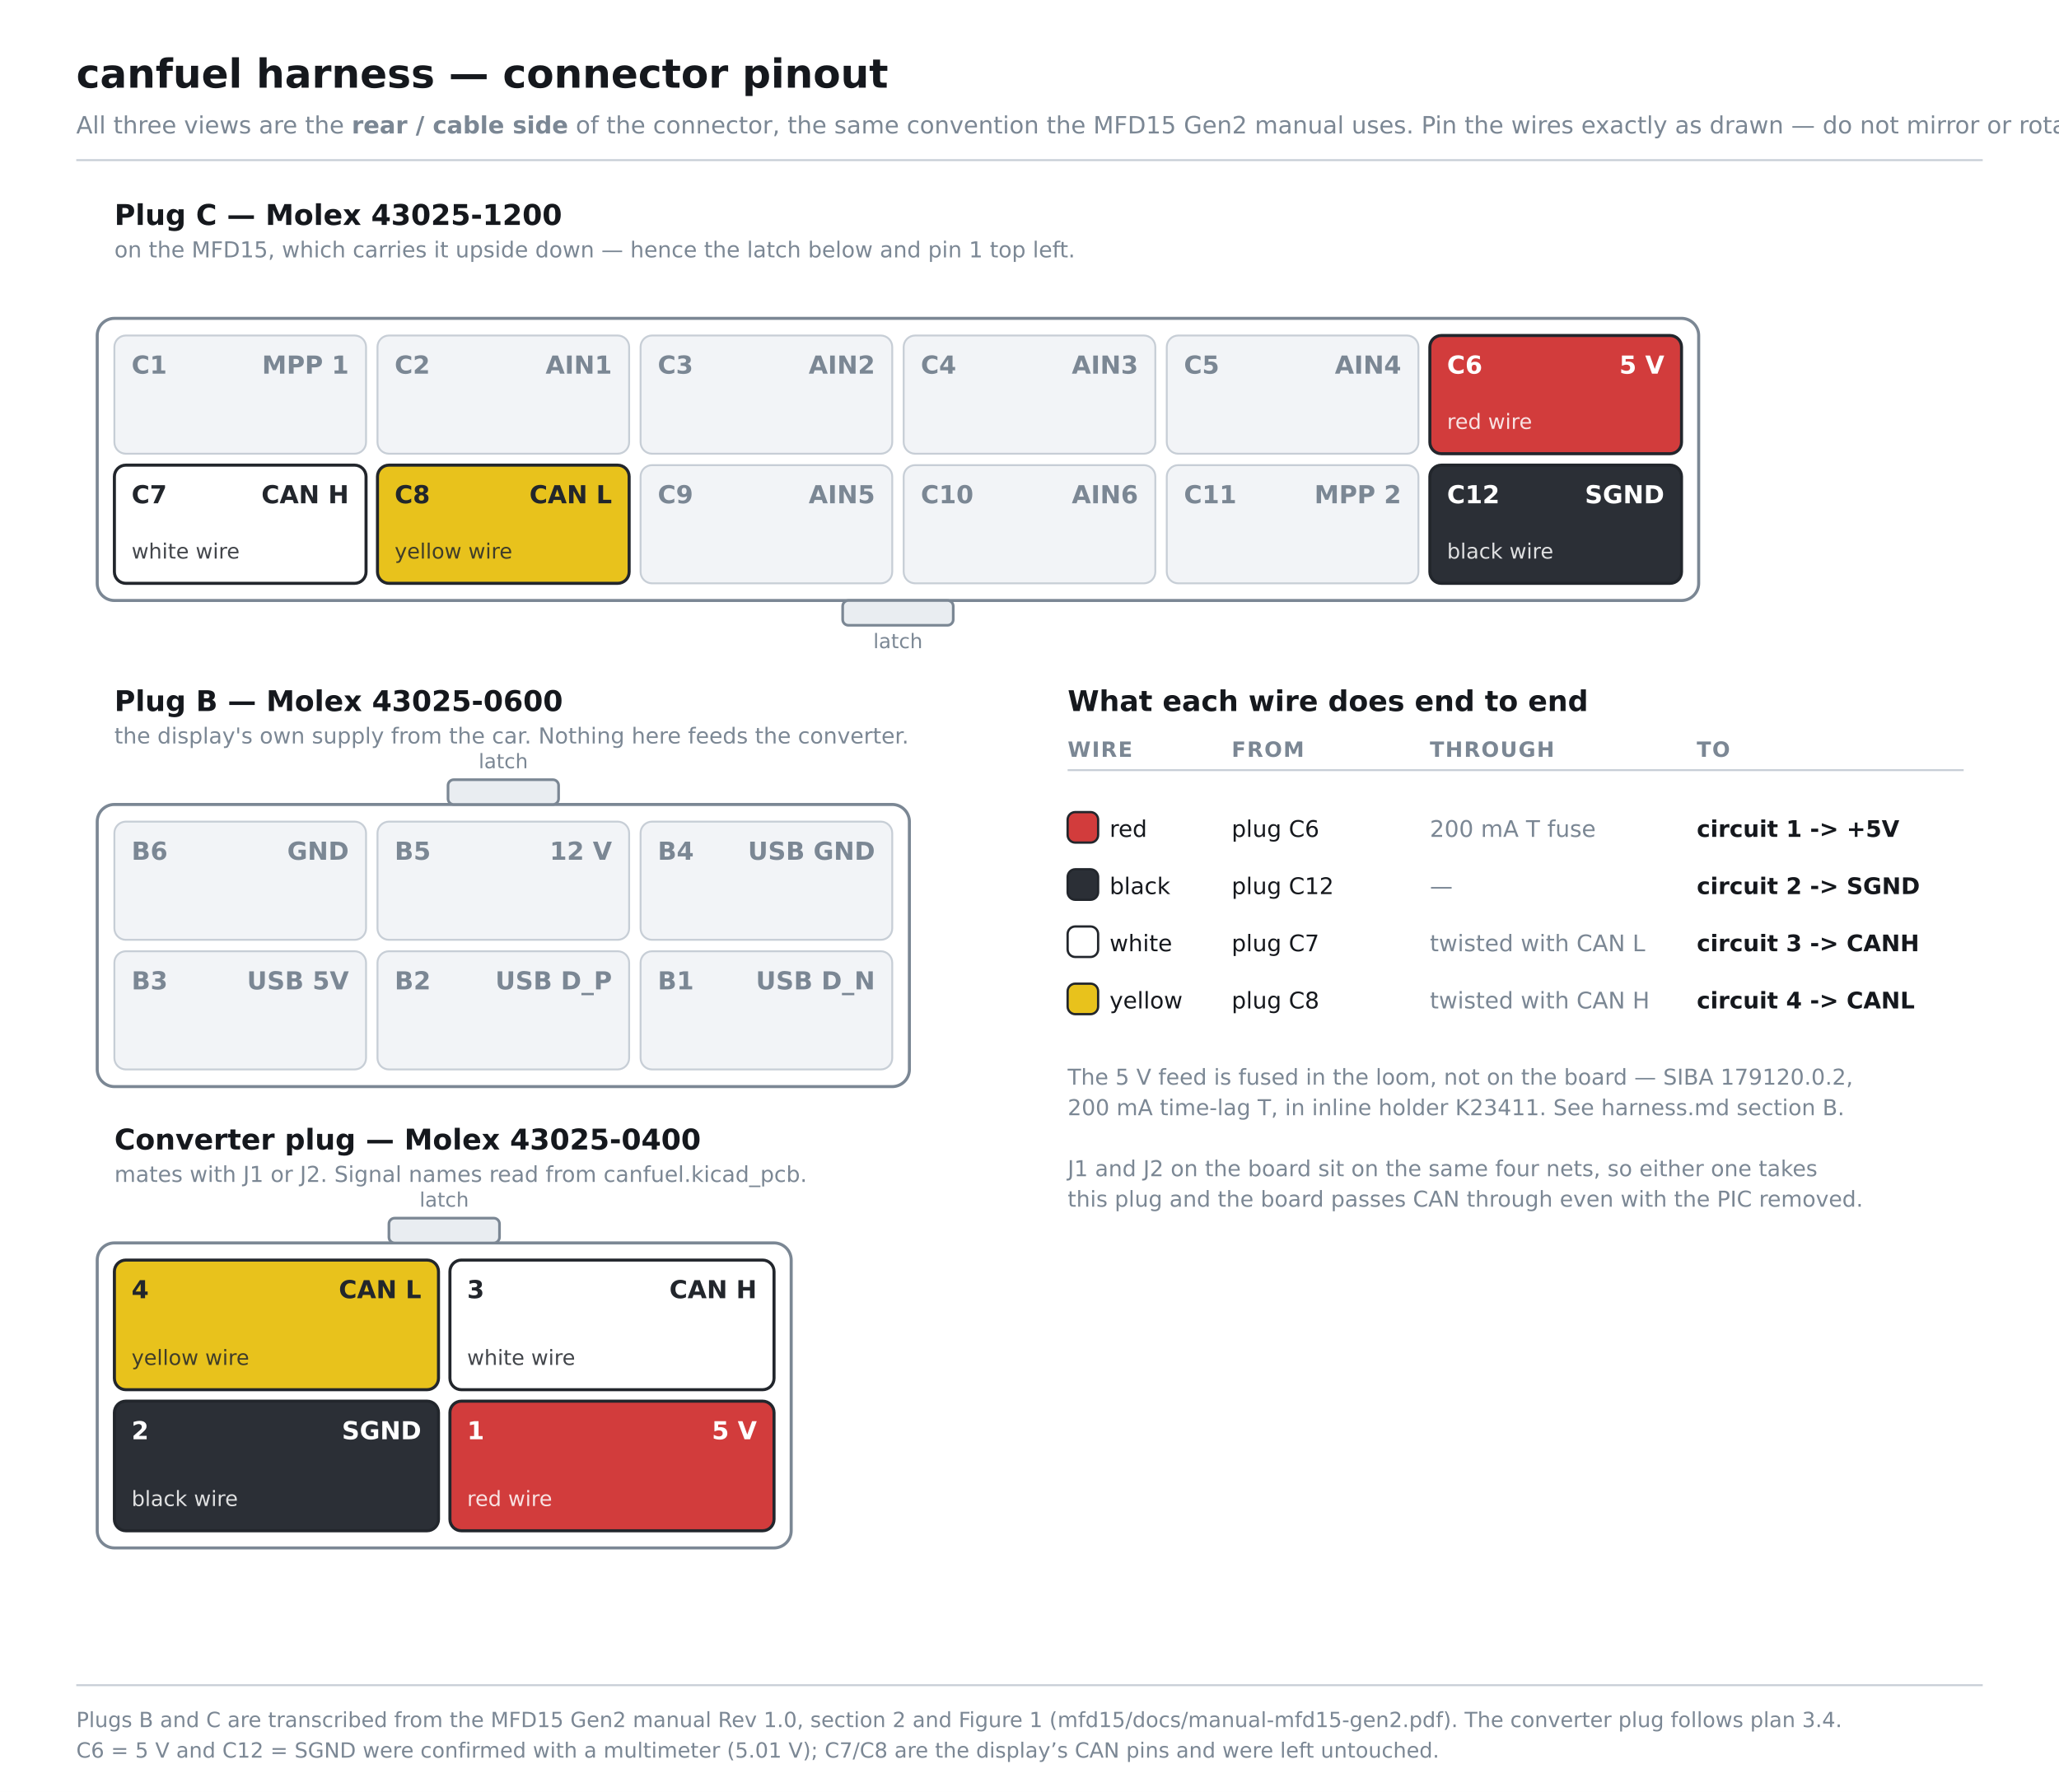
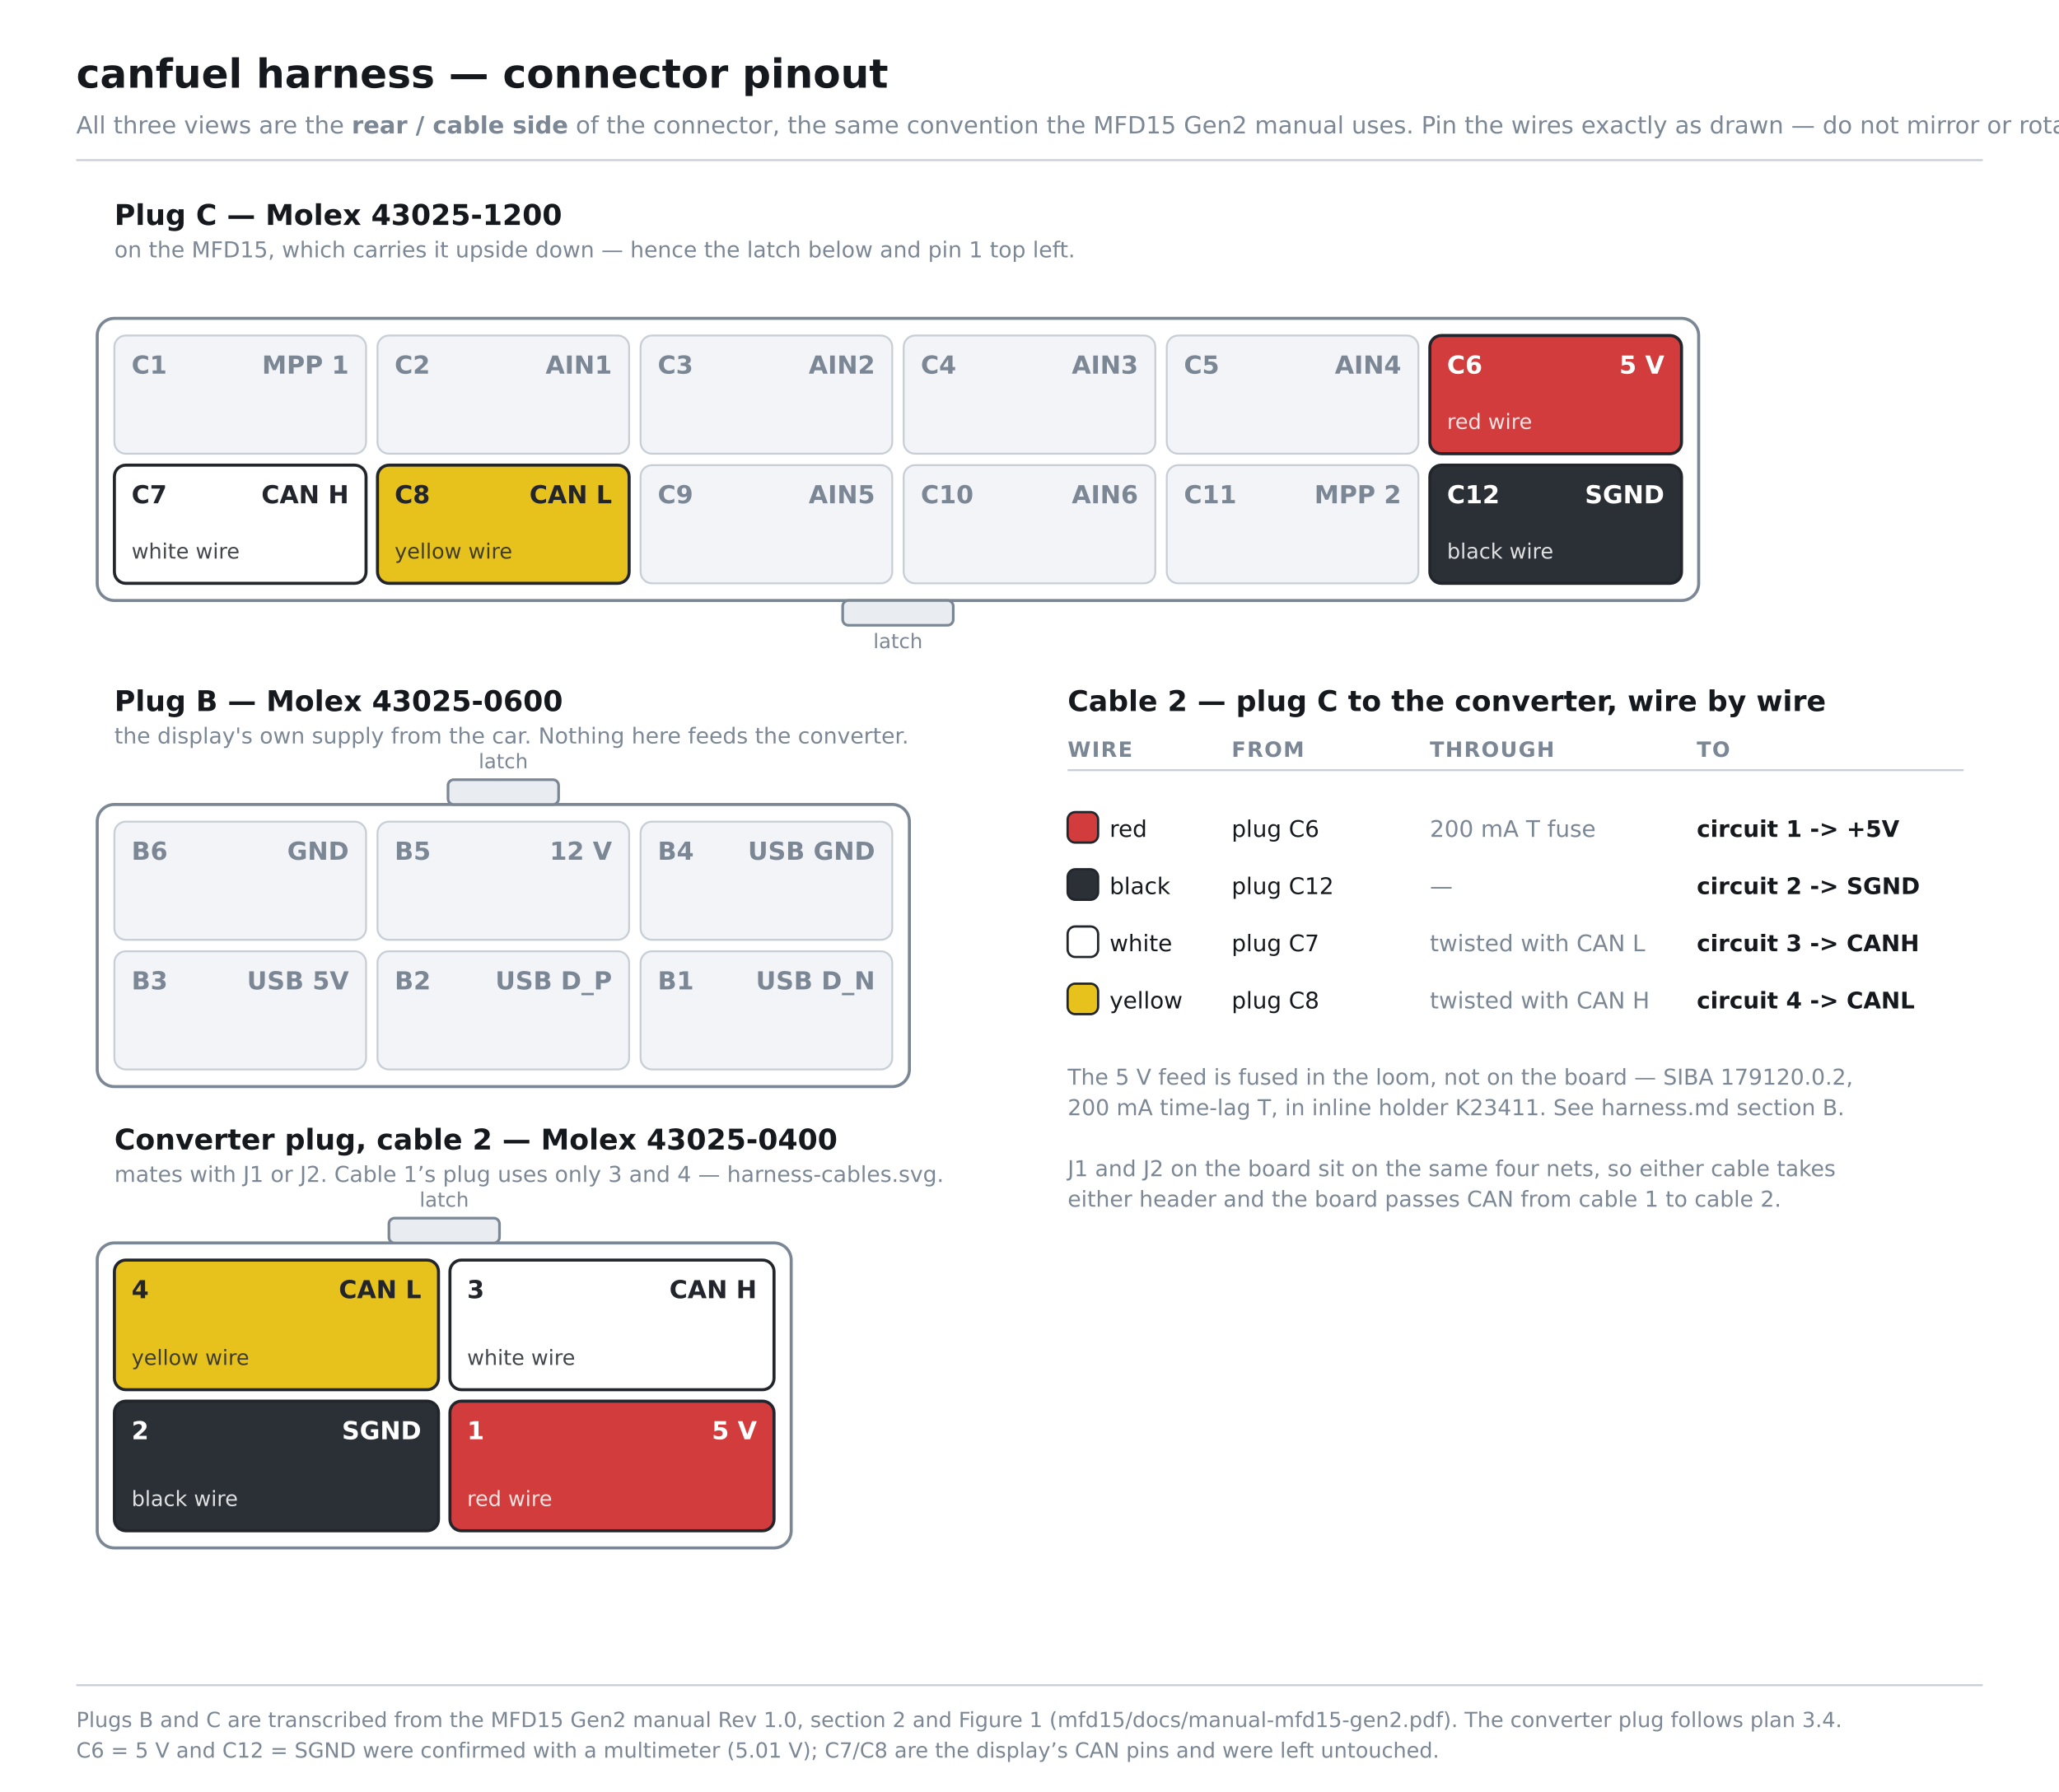
<svg xmlns="http://www.w3.org/2000/svg" width="1080" height="940" viewBox="0 0 1080 940" font-family="DejaVu Sans, Segoe UI, Arial, sans-serif">
  <rect width="1080" height="940" fill="#ffffff" />
  <text x="40" y="46" fill="#15181d" font-size="21" font-weight="700">canfuel harness — connector pinout</text>
  <text x="40" y="70" fill="#7b8794" font-size="12.5">All three views are the <tspan font-weight="700">rear / cable side</tspan> of the connector, the same convention the MFD15 Gen2 manual uses. Pin the wires exactly as drawn — do not mirror or rotate.</text>
  <line x1="40" y1="84" x2="1040" y2="84" stroke="#c7ced6" stroke-width="1" />
  <text x="60" y="118" fill="#15181d" font-size="15" font-weight="700">Plug C — Molex 43025-1200</text>
  <text x="60" y="135" fill="#7b8794" font-size="11.5">on the MFD15, which carries it upside down — hence the latch below and pin 1 top left.</text>
  <rect x="51" y="167" width="840" height="148" rx="9" fill="none" stroke="#7b8794" stroke-width="1.6" />
  <rect x="442" y="315" width="58" height="13" rx="3" fill="#e9edf1" stroke="#7b8794" stroke-width="1.4" />
  <text x="471" y="340" text-anchor="middle" fill="#7b8794" font-size="10.5">latch</text>
  <rect x="60" y="176" width="132" height="62" rx="6" fill="#f2f4f7" stroke="#c7ced6" stroke-width="1" />
  <text x="69" y="196" font-size="13" font-weight="700" fill="#7b8794">C1</text>
  <text x="183" y="196" text-anchor="end" font-size="13" font-weight="700" fill="#7b8794">MPP 1</text>
  <rect x="198" y="176" width="132" height="62" rx="6" fill="#f2f4f7" stroke="#c7ced6" stroke-width="1" />
  <text x="207" y="196" font-size="13" font-weight="700" fill="#7b8794">C2</text>
  <text x="321" y="196" text-anchor="end" font-size="13" font-weight="700" fill="#7b8794">AIN1</text>
  <rect x="336" y="176" width="132" height="62" rx="6" fill="#f2f4f7" stroke="#c7ced6" stroke-width="1" />
  <text x="345" y="196" font-size="13" font-weight="700" fill="#7b8794">C3</text>
  <text x="459" y="196" text-anchor="end" font-size="13" font-weight="700" fill="#7b8794">AIN2</text>
  <rect x="474" y="176" width="132" height="62" rx="6" fill="#f2f4f7" stroke="#c7ced6" stroke-width="1" />
  <text x="483" y="196" font-size="13" font-weight="700" fill="#7b8794">C4</text>
  <text x="597" y="196" text-anchor="end" font-size="13" font-weight="700" fill="#7b8794">AIN3</text>
  <rect x="612" y="176" width="132" height="62" rx="6" fill="#f2f4f7" stroke="#c7ced6" stroke-width="1" />
  <text x="621" y="196" font-size="13" font-weight="700" fill="#7b8794">C5</text>
  <text x="735" y="196" text-anchor="end" font-size="13" font-weight="700" fill="#7b8794">AIN4</text>
  <rect x="750" y="176" width="132" height="62" rx="6" fill="#d23c3c" stroke="#22262c" stroke-width="1.6" />
  <text x="759" y="196" font-size="13" font-weight="700" fill="#ffffff">C6</text>
  <text x="873" y="196" text-anchor="end" font-size="13" font-weight="700" fill="#ffffff">5 V</text>
  <text x="759" y="225" font-size="11" fill="#ffffff" opacity="0.85">red wire</text>
  <rect x="60" y="244" width="132" height="62" rx="6" fill="#ffffff" stroke="#22262c" stroke-width="1.6" />
  <text x="69" y="264" font-size="13" font-weight="700" fill="#22262c">C7</text>
  <text x="183" y="264" text-anchor="end" font-size="13" font-weight="700" fill="#22262c">CAN H</text>
  <text x="69" y="293" font-size="11" fill="#22262c" opacity="0.85">white wire</text>
  <rect x="198" y="244" width="132" height="62" rx="6" fill="#e8c21c" stroke="#22262c" stroke-width="1.6" />
  <text x="207" y="264" font-size="13" font-weight="700" fill="#22262c">C8</text>
  <text x="321" y="264" text-anchor="end" font-size="13" font-weight="700" fill="#22262c">CAN L</text>
  <text x="207" y="293" font-size="11" fill="#22262c" opacity="0.85">yellow wire</text>
  <rect x="336" y="244" width="132" height="62" rx="6" fill="#f2f4f7" stroke="#c7ced6" stroke-width="1" />
  <text x="345" y="264" font-size="13" font-weight="700" fill="#7b8794">C9</text>
  <text x="459" y="264" text-anchor="end" font-size="13" font-weight="700" fill="#7b8794">AIN5</text>
  <rect x="474" y="244" width="132" height="62" rx="6" fill="#f2f4f7" stroke="#c7ced6" stroke-width="1" />
  <text x="483" y="264" font-size="13" font-weight="700" fill="#7b8794">C10</text>
  <text x="597" y="264" text-anchor="end" font-size="13" font-weight="700" fill="#7b8794">AIN6</text>
  <rect x="612" y="244" width="132" height="62" rx="6" fill="#f2f4f7" stroke="#c7ced6" stroke-width="1" />
  <text x="621" y="264" font-size="13" font-weight="700" fill="#7b8794">C11</text>
  <text x="735" y="264" text-anchor="end" font-size="13" font-weight="700" fill="#7b8794">MPP 2</text>
  <rect x="750" y="244" width="132" height="62" rx="6" fill="#2b2f36" stroke="#22262c" stroke-width="1.6" />
  <text x="759" y="264" font-size="13" font-weight="700" fill="#ffffff">C12</text>
  <text x="873" y="264" text-anchor="end" font-size="13" font-weight="700" fill="#ffffff">SGND</text>
  <text x="759" y="293" font-size="11" fill="#ffffff" opacity="0.85">black wire</text>
  <text x="60" y="373" fill="#15181d" font-size="15" font-weight="700">Plug B — Molex 43025-0600</text>
  <text x="60" y="390" fill="#7b8794" font-size="11.5">the display's own supply from the car. Nothing here feeds the converter.</text>
  <rect x="51" y="422" width="426" height="148" rx="9" fill="none" stroke="#7b8794" stroke-width="1.6" />
  <rect x="235" y="409" width="58" height="13" rx="3" fill="#e9edf1" stroke="#7b8794" stroke-width="1.4" />
  <text x="264" y="403" text-anchor="middle" fill="#7b8794" font-size="10.5">latch</text>
  <rect x="60" y="431" width="132" height="62" rx="6" fill="#f2f4f7" stroke="#c7ced6" stroke-width="1" />
  <text x="69" y="451" font-size="13" font-weight="700" fill="#7b8794">B6</text>
  <text x="183" y="451" text-anchor="end" font-size="13" font-weight="700" fill="#7b8794">GND</text>
  <rect x="198" y="431" width="132" height="62" rx="6" fill="#f2f4f7" stroke="#c7ced6" stroke-width="1" />
  <text x="207" y="451" font-size="13" font-weight="700" fill="#7b8794">B5</text>
  <text x="321" y="451" text-anchor="end" font-size="13" font-weight="700" fill="#7b8794">12 V</text>
  <rect x="336" y="431" width="132" height="62" rx="6" fill="#f2f4f7" stroke="#c7ced6" stroke-width="1" />
  <text x="345" y="451" font-size="13" font-weight="700" fill="#7b8794">B4</text>
  <text x="459" y="451" text-anchor="end" font-size="13" font-weight="700" fill="#7b8794">USB GND</text>
  <rect x="60" y="499" width="132" height="62" rx="6" fill="#f2f4f7" stroke="#c7ced6" stroke-width="1" />
  <text x="69" y="519" font-size="13" font-weight="700" fill="#7b8794">B3</text>
  <text x="183" y="519" text-anchor="end" font-size="13" font-weight="700" fill="#7b8794">USB 5V</text>
  <rect x="198" y="499" width="132" height="62" rx="6" fill="#f2f4f7" stroke="#c7ced6" stroke-width="1" />
  <text x="207" y="519" font-size="13" font-weight="700" fill="#7b8794">B2</text>
  <text x="321" y="519" text-anchor="end" font-size="13" font-weight="700" fill="#7b8794">USB D_P</text>
  <rect x="336" y="499" width="132" height="62" rx="6" fill="#f2f4f7" stroke="#c7ced6" stroke-width="1" />
  <text x="345" y="519" font-size="13" font-weight="700" fill="#7b8794">B1</text>
  <text x="459" y="519" text-anchor="end" font-size="13" font-weight="700" fill="#7b8794">USB D_N</text>
-   <text x="60" y="603" fill="#15181d" font-size="15" font-weight="700">Converter plug — Molex 43025-0400</text>
-   <text x="60" y="620" fill="#7b8794" font-size="11.5">mates with J1 or J2. Signal names read from canfuel.kicad_pcb.</text>
+   <text x="60" y="603" fill="#15181d" font-size="15" font-weight="700">Converter plug, cable 2 — Molex 43025-0400</text>
+   <text x="60" y="620" fill="#7b8794" font-size="11.5">mates with J1 or J2. Cable 1’s plug uses only 3 and 4 — harness-cables.svg.</text>
  <rect x="51" y="652" width="364" height="160" rx="9" fill="none" stroke="#7b8794" stroke-width="1.6" />
  <rect x="204" y="639" width="58" height="13" rx="3" fill="#e9edf1" stroke="#7b8794" stroke-width="1.4" />
  <text x="233" y="633" text-anchor="middle" fill="#7b8794" font-size="10.5">latch</text>
  <rect x="60" y="661" width="170" height="68" rx="6" fill="#e8c21c" stroke="#22262c" stroke-width="1.6" />
  <text x="69" y="681" font-size="13" font-weight="700" fill="#22262c">4</text>
  <text x="221" y="681" text-anchor="end" font-size="13" font-weight="700" fill="#22262c">CAN L</text>
  <text x="69" y="716" font-size="11" fill="#22262c" opacity="0.85">yellow wire</text>
  <rect x="236" y="661" width="170" height="68" rx="6" fill="#ffffff" stroke="#22262c" stroke-width="1.6" />
  <text x="245" y="681" font-size="13" font-weight="700" fill="#22262c">3</text>
  <text x="397" y="681" text-anchor="end" font-size="13" font-weight="700" fill="#22262c">CAN H</text>
  <text x="245" y="716" font-size="11" fill="#22262c" opacity="0.85">white wire</text>
  <rect x="60" y="735" width="170" height="68" rx="6" fill="#2b2f36" stroke="#22262c" stroke-width="1.6" />
  <text x="69" y="755" font-size="13" font-weight="700" fill="#ffffff">2</text>
  <text x="221" y="755" text-anchor="end" font-size="13" font-weight="700" fill="#ffffff">SGND</text>
  <text x="69" y="790" font-size="11" fill="#ffffff" opacity="0.85">black wire</text>
  <rect x="236" y="735" width="170" height="68" rx="6" fill="#d23c3c" stroke="#22262c" stroke-width="1.6" />
  <text x="245" y="755" font-size="13" font-weight="700" fill="#ffffff">1</text>
  <text x="397" y="755" text-anchor="end" font-size="13" font-weight="700" fill="#ffffff">5 V</text>
  <text x="245" y="790" font-size="11" fill="#ffffff" opacity="0.85">red wire</text>
-   <text x="560" y="373" fill="#15181d" font-size="15" font-weight="700">What each wire does end to end</text>
+   <text x="560" y="373" fill="#15181d" font-size="15" font-weight="700">Cable 2 — plug C to the converter, wire by wire</text>
  <text x="560" y="397" fill="#7b8794" font-size="11" font-weight="700" letter-spacing="0.6">WIRE</text>
  <text x="646" y="397" fill="#7b8794" font-size="11" font-weight="700" letter-spacing="0.6">FROM</text>
  <text x="750" y="397" fill="#7b8794" font-size="11" font-weight="700" letter-spacing="0.6">THROUGH</text>
  <text x="890" y="397" fill="#7b8794" font-size="11" font-weight="700" letter-spacing="0.6">TO</text>
  <line x1="560" y1="404" x2="1030" y2="404" stroke="#c7ced6" stroke-width="1" />
  <rect x="560" y="426" width="16" height="16" rx="4" fill="#d23c3c" stroke="#22262c" stroke-width="1.2" />
  <text x="582" y="439" fill="#15181d" font-size="12">red</text>
  <text x="646" y="439" fill="#15181d" font-size="12">plug C6</text>
  <text x="750" y="439" fill="#7b8794" font-size="12">200 mA T fuse</text>
  <text x="890" y="439" fill="#15181d" font-size="12" font-weight="700">circuit 1  -&gt;  +5V</text>
  <rect x="560" y="456" width="16" height="16" rx="4" fill="#2b2f36" stroke="#22262c" stroke-width="1.2" />
  <text x="582" y="469" fill="#15181d" font-size="12">black</text>
  <text x="646" y="469" fill="#15181d" font-size="12">plug C12</text>
  <text x="750" y="469" fill="#7b8794" font-size="12">—</text>
  <text x="890" y="469" fill="#15181d" font-size="12" font-weight="700">circuit 2  -&gt;  SGND</text>
  <rect x="560" y="486" width="16" height="16" rx="4" fill="#ffffff" stroke="#22262c" stroke-width="1.2" />
  <text x="582" y="499" fill="#15181d" font-size="12">white</text>
  <text x="646" y="499" fill="#15181d" font-size="12">plug C7</text>
  <text x="750" y="499" fill="#7b8794" font-size="12">twisted with CAN L</text>
  <text x="890" y="499" fill="#15181d" font-size="12" font-weight="700">circuit 3  -&gt;  CANH</text>
  <rect x="560" y="516" width="16" height="16" rx="4" fill="#e8c21c" stroke="#22262c" stroke-width="1.2" />
  <text x="582" y="529" fill="#15181d" font-size="12">yellow</text>
  <text x="646" y="529" fill="#15181d" font-size="12">plug C8</text>
  <text x="750" y="529" fill="#7b8794" font-size="12">twisted with CAN H</text>
  <text x="890" y="529" fill="#15181d" font-size="12" font-weight="700">circuit 4  -&gt;  CANL</text>
  <text x="560" y="569" fill="#7b8794" font-size="11.5">The 5 V feed is fused in the loom, not on the board — SIBA 179120.0.2,</text>
  <text x="560" y="585" fill="#7b8794" font-size="11.5">200 mA time-lag T, in inline holder K23411. See harness.md section B.</text>
  <text x="560" y="601" fill="#7b8794" font-size="11.5" />
-   <text x="560" y="617" fill="#7b8794" font-size="11.5">J1 and J2 on the board sit on the same four nets, so either one takes</text>
-   <text x="560" y="633" fill="#7b8794" font-size="11.5">this plug and the board passes CAN through even with the PIC removed.</text>
+   <text x="560" y="617" fill="#7b8794" font-size="11.5">J1 and J2 on the board sit on the same four nets, so either cable takes</text>
+   <text x="560" y="633" fill="#7b8794" font-size="11.5">either header and the board passes CAN from cable 1 to cable 2.</text>
  <line x1="40" y1="884" x2="1040" y2="884" stroke="#c7ced6" stroke-width="1" />
  <text x="40" y="906" fill="#7b8794" font-size="11">Plugs B and C are transcribed from the MFD15 Gen2 manual Rev 1.0, section 2 and Figure 1 (mfd15/docs/manual-mfd15-gen2.pdf). The converter plug follows plan 3.4.</text>
  <text x="40" y="922" fill="#7b8794" font-size="11">C6 = 5 V and C12 = SGND were confirmed with a multimeter (5.01 V); C7/C8 are the display’s CAN pins and were left untouched.</text>
</svg>
